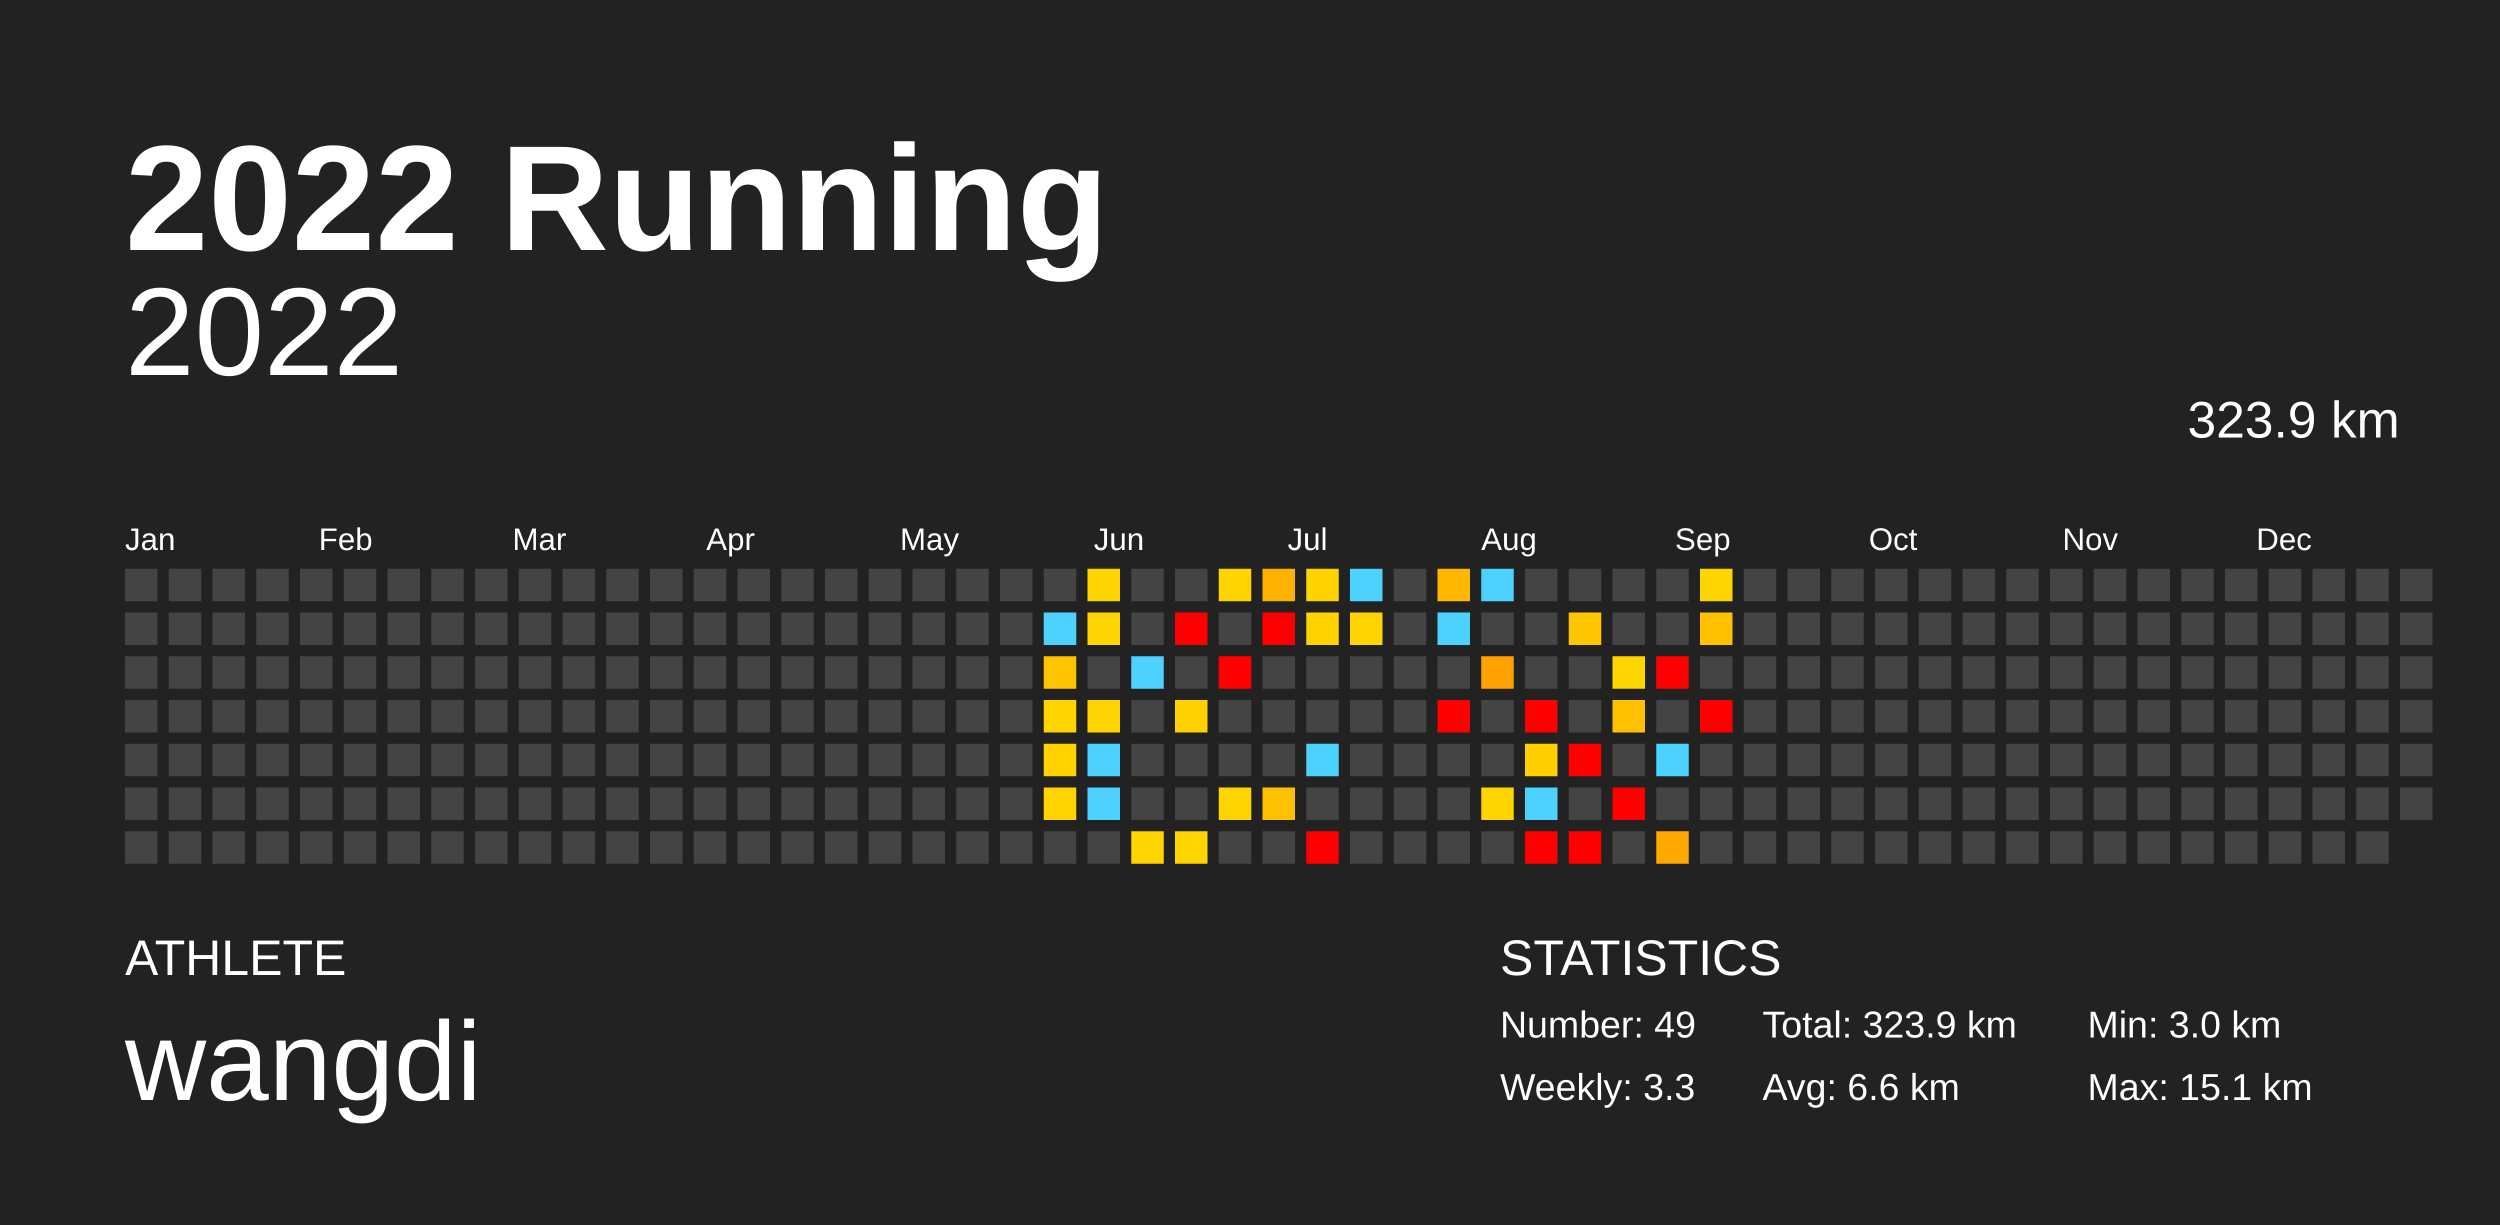
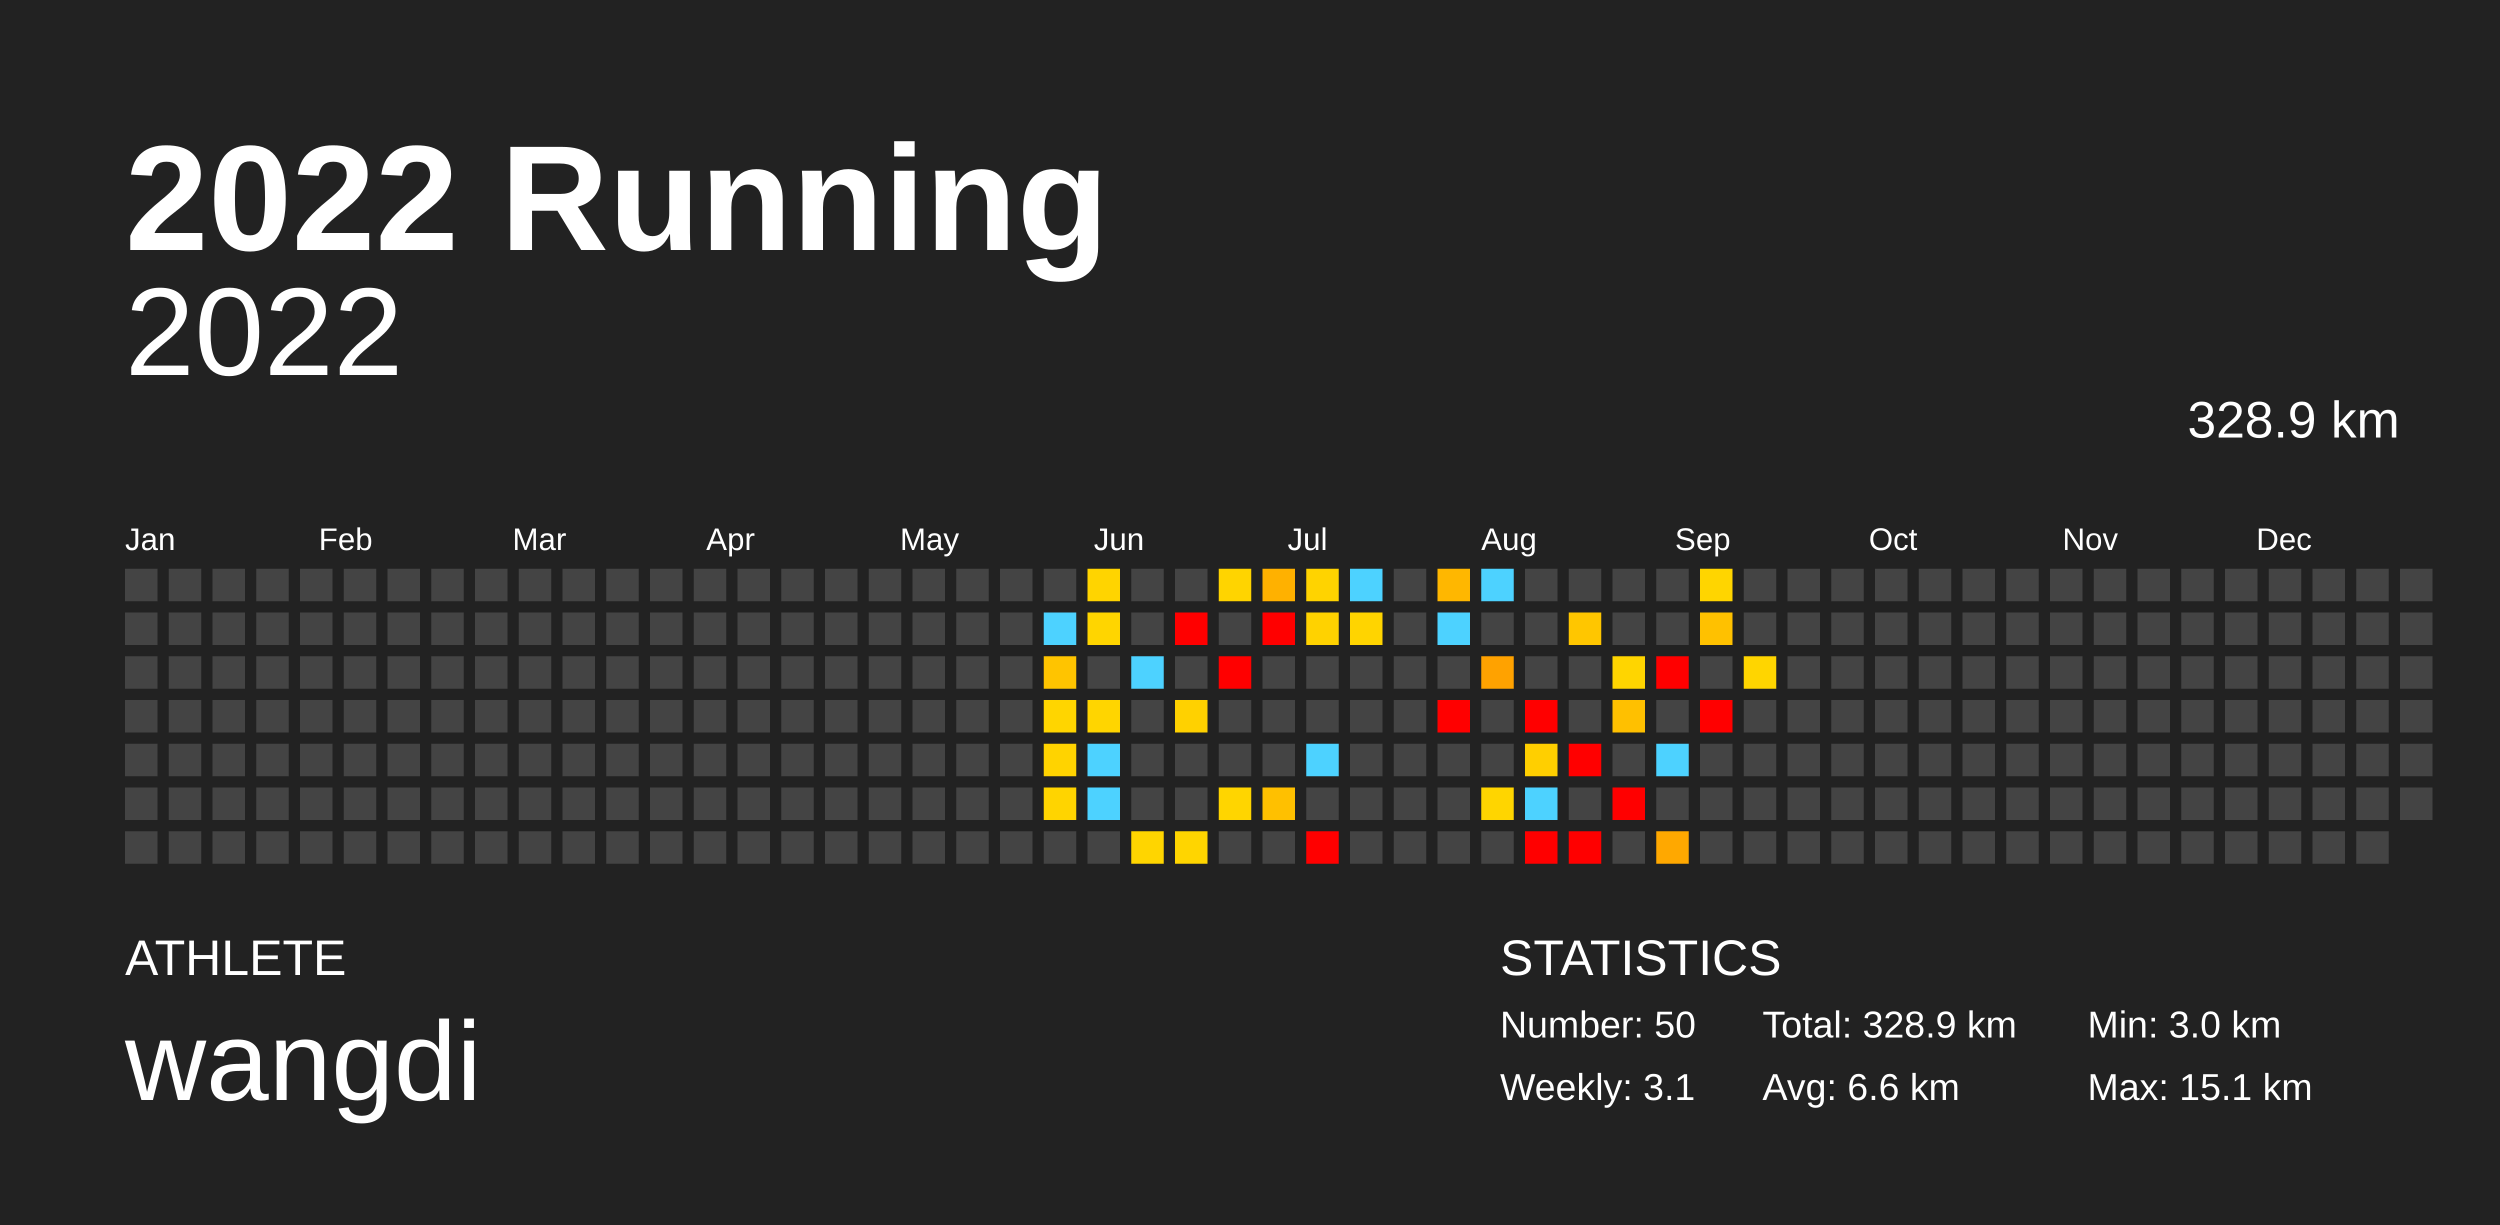
<svg xmlns="http://www.w3.org/2000/svg" baseProfile="full" height="98mm" version="1.1" viewBox="0,0,200,98" width="200mm">
  <defs />
  <rect fill="#222222" height="98" width="200" x="0" y="0" />
  <text fill="#FFFFFF" style="font-size:12px; font-family:Arial; font-weight:bold;" x="10" y="20">2022 Running</text>
  <text fill="#FFFFFF" style="font-size:4px; font-family:Arial" x="10" y="78">ATHLETE</text>
  <text fill="#FFFFFF" style="font-size:9px; font-family:Arial" x="10" y="88">wangdi</text>
  <text fill="#FFFFFF" style="font-size:4px; font-family:Arial" x="120" y="78">STATISTICS</text>
-   <text fill="#FFFFFF" style="font-size:3px; font-family:Arial" x="120" y="83">Number: 49</text>
-   <text fill="#FFFFFF" style="font-size:3px; font-family:Arial" x="120" y="88">Weekly: 3.3</text>
-   <text fill="#FFFFFF" style="font-size:3px; font-family:Arial" x="141" y="83">Total: 323.9 km</text>
+   <text fill="#FFFFFF" style="font-size:3px; font-family:Arial" x="120" y="83">Number: 50</text>
+   <text fill="#FFFFFF" style="font-size:3px; font-family:Arial" x="120" y="88">Weekly: 3.1</text>
+   <text fill="#FFFFFF" style="font-size:3px; font-family:Arial" x="141" y="83">Total: 328.9 km</text>
  <text fill="#FFFFFF" style="font-size:3px; font-family:Arial" x="141" y="88">Avg: 6.6 km</text>
  <text fill="#FFFFFF" style="font-size:3px; font-family:Arial" x="167" y="83">Min: 3.0 km</text>
  <text fill="#FFFFFF" style="font-size:3px; font-family:Arial" x="167" y="88">Max: 15.1 km</text>
  <text alignment-baseline="hanging" fill="#FFFFFF" style="font-size:10.0px; font-family:Arial;" x="10" y="30">2022</text>
-   <text alignment-baseline="hanging" fill="#FFFFFF" style="font-size:4.125px; font-family:Arial;" x="175" y="35">323.9 km</text>
+   <text alignment-baseline="hanging" fill="#FFFFFF" style="font-size:4.125px; font-family:Arial;" x="175" y="35">328.9 km</text>
  <text fill="#FFFFFF" style="font-size:2.5px; font-family:Arial" x="10.0" y="44">Jan</text>
  <text fill="#FFFFFF" style="font-size:2.5px; font-family:Arial" x="25.5" y="44">Feb</text>
  <text fill="#FFFFFF" style="font-size:2.5px; font-family:Arial" x="41.0" y="44">Mar</text>
  <text fill="#FFFFFF" style="font-size:2.5px; font-family:Arial" x="56.5" y="44">Apr</text>
  <text fill="#FFFFFF" style="font-size:2.5px; font-family:Arial" x="72.0" y="44">May</text>
  <text fill="#FFFFFF" style="font-size:2.5px; font-family:Arial" x="87.5" y="44">Jun</text>
  <text fill="#FFFFFF" style="font-size:2.5px; font-family:Arial" x="103.0" y="44">Jul</text>
  <text fill="#FFFFFF" style="font-size:2.5px; font-family:Arial" x="118.5" y="44">Aug</text>
  <text fill="#FFFFFF" style="font-size:2.5px; font-family:Arial" x="134.0" y="44">Sep</text>
  <text fill="#FFFFFF" style="font-size:2.5px; font-family:Arial" x="149.5" y="44">Oct</text>
  <text fill="#FFFFFF" style="font-size:2.5px; font-family:Arial" x="165.0" y="44">Nov</text>
  <text fill="#FFFFFF" style="font-size:2.5px; font-family:Arial" x="180.5" y="44">Dec</text>
  <rect fill="#444444" height="2.6" width="2.6" x="10.0" y="45.5" />
  <rect fill="#444444" height="2.6" width="2.6" x="10.0" y="49.0" />
  <rect fill="#444444" height="2.6" width="2.6" x="10.0" y="52.5" />
  <rect fill="#444444" height="2.6" width="2.6" x="10.0" y="56.0" />
  <rect fill="#444444" height="2.6" width="2.6" x="10.0" y="59.5" />
  <rect fill="#444444" height="2.6" width="2.6" x="10.0" y="63.0" />
  <rect fill="#444444" height="2.6" width="2.6" x="10.0" y="66.5" />
  <rect fill="#444444" height="2.6" width="2.6" x="13.5" y="45.5" />
  <rect fill="#444444" height="2.6" width="2.6" x="13.5" y="49.0" />
  <rect fill="#444444" height="2.6" width="2.6" x="13.5" y="52.5" />
  <rect fill="#444444" height="2.6" width="2.6" x="13.5" y="56.0" />
  <rect fill="#444444" height="2.6" width="2.6" x="13.5" y="59.5" />
  <rect fill="#444444" height="2.6" width="2.6" x="13.5" y="63.0" />
  <rect fill="#444444" height="2.6" width="2.6" x="13.5" y="66.5" />
  <rect fill="#444444" height="2.6" width="2.6" x="17.0" y="45.5" />
  <rect fill="#444444" height="2.6" width="2.6" x="17.0" y="49.0" />
  <rect fill="#444444" height="2.6" width="2.6" x="17.0" y="52.5" />
  <rect fill="#444444" height="2.6" width="2.6" x="17.0" y="56.0" />
  <rect fill="#444444" height="2.6" width="2.6" x="17.0" y="59.5" />
  <rect fill="#444444" height="2.6" width="2.6" x="17.0" y="63.0" />
  <rect fill="#444444" height="2.6" width="2.6" x="17.0" y="66.5" />
  <rect fill="#444444" height="2.6" width="2.6" x="20.5" y="45.5" />
  <rect fill="#444444" height="2.6" width="2.6" x="20.5" y="49.0" />
  <rect fill="#444444" height="2.6" width="2.6" x="20.5" y="52.5" />
  <rect fill="#444444" height="2.6" width="2.6" x="20.5" y="56.0" />
  <rect fill="#444444" height="2.6" width="2.6" x="20.5" y="59.5" />
  <rect fill="#444444" height="2.6" width="2.6" x="20.5" y="63.0" />
  <rect fill="#444444" height="2.6" width="2.6" x="20.5" y="66.5" />
  <rect fill="#444444" height="2.6" width="2.6" x="24.0" y="45.5" />
  <rect fill="#444444" height="2.6" width="2.6" x="24.0" y="49.0" />
  <rect fill="#444444" height="2.6" width="2.6" x="24.0" y="52.5" />
  <rect fill="#444444" height="2.6" width="2.6" x="24.0" y="56.0" />
  <rect fill="#444444" height="2.6" width="2.6" x="24.0" y="59.5" />
  <rect fill="#444444" height="2.6" width="2.6" x="24.0" y="63.0" />
  <rect fill="#444444" height="2.6" width="2.6" x="24.0" y="66.5" />
  <rect fill="#444444" height="2.6" width="2.6" x="27.5" y="45.5" />
  <rect fill="#444444" height="2.6" width="2.6" x="27.5" y="49.0" />
  <rect fill="#444444" height="2.6" width="2.6" x="27.5" y="52.5" />
  <rect fill="#444444" height="2.6" width="2.6" x="27.5" y="56.0" />
  <rect fill="#444444" height="2.6" width="2.6" x="27.5" y="59.5" />
  <rect fill="#444444" height="2.6" width="2.6" x="27.5" y="63.0" />
  <rect fill="#444444" height="2.6" width="2.6" x="27.5" y="66.5" />
  <rect fill="#444444" height="2.6" width="2.6" x="31.0" y="45.5" />
  <rect fill="#444444" height="2.6" width="2.6" x="31.0" y="49.0" />
  <rect fill="#444444" height="2.6" width="2.6" x="31.0" y="52.5" />
  <rect fill="#444444" height="2.6" width="2.6" x="31.0" y="56.0" />
  <rect fill="#444444" height="2.6" width="2.6" x="31.0" y="59.5" />
  <rect fill="#444444" height="2.6" width="2.6" x="31.0" y="63.0" />
  <rect fill="#444444" height="2.6" width="2.6" x="31.0" y="66.5" />
  <rect fill="#444444" height="2.6" width="2.6" x="34.5" y="45.5" />
  <rect fill="#444444" height="2.6" width="2.6" x="34.5" y="49.0" />
  <rect fill="#444444" height="2.6" width="2.6" x="34.5" y="52.5" />
  <rect fill="#444444" height="2.6" width="2.6" x="34.5" y="56.0" />
  <rect fill="#444444" height="2.6" width="2.6" x="34.5" y="59.5" />
  <rect fill="#444444" height="2.6" width="2.6" x="34.5" y="63.0" />
  <rect fill="#444444" height="2.6" width="2.6" x="34.5" y="66.5" />
  <rect fill="#444444" height="2.6" width="2.6" x="38.0" y="45.5" />
  <rect fill="#444444" height="2.6" width="2.6" x="38.0" y="49.0" />
  <rect fill="#444444" height="2.6" width="2.6" x="38.0" y="52.5" />
  <rect fill="#444444" height="2.6" width="2.6" x="38.0" y="56.0" />
  <rect fill="#444444" height="2.6" width="2.6" x="38.0" y="59.5" />
  <rect fill="#444444" height="2.6" width="2.6" x="38.0" y="63.0" />
  <rect fill="#444444" height="2.6" width="2.6" x="38.0" y="66.5" />
  <rect fill="#444444" height="2.6" width="2.6" x="41.5" y="45.5" />
  <rect fill="#444444" height="2.6" width="2.6" x="41.5" y="49.0" />
  <rect fill="#444444" height="2.6" width="2.6" x="41.5" y="52.5" />
  <rect fill="#444444" height="2.6" width="2.6" x="41.5" y="56.0" />
  <rect fill="#444444" height="2.6" width="2.6" x="41.5" y="59.5" />
  <rect fill="#444444" height="2.6" width="2.6" x="41.5" y="63.0" />
  <rect fill="#444444" height="2.6" width="2.6" x="41.5" y="66.5" />
  <rect fill="#444444" height="2.6" width="2.6" x="45.0" y="45.5" />
  <rect fill="#444444" height="2.6" width="2.6" x="45.0" y="49.0" />
  <rect fill="#444444" height="2.6" width="2.6" x="45.0" y="52.5" />
  <rect fill="#444444" height="2.6" width="2.6" x="45.0" y="56.0" />
  <rect fill="#444444" height="2.6" width="2.6" x="45.0" y="59.5" />
  <rect fill="#444444" height="2.6" width="2.6" x="45.0" y="63.0" />
  <rect fill="#444444" height="2.6" width="2.6" x="45.0" y="66.5" />
  <rect fill="#444444" height="2.6" width="2.6" x="48.5" y="45.5" />
  <rect fill="#444444" height="2.6" width="2.6" x="48.5" y="49.0" />
  <rect fill="#444444" height="2.6" width="2.6" x="48.5" y="52.5" />
  <rect fill="#444444" height="2.6" width="2.6" x="48.5" y="56.0" />
  <rect fill="#444444" height="2.6" width="2.6" x="48.5" y="59.5" />
  <rect fill="#444444" height="2.6" width="2.6" x="48.5" y="63.0" />
  <rect fill="#444444" height="2.6" width="2.6" x="48.5" y="66.5" />
  <rect fill="#444444" height="2.6" width="2.6" x="52.0" y="45.5" />
  <rect fill="#444444" height="2.6" width="2.6" x="52.0" y="49.0" />
  <rect fill="#444444" height="2.6" width="2.6" x="52.0" y="52.5" />
  <rect fill="#444444" height="2.6" width="2.6" x="52.0" y="56.0" />
  <rect fill="#444444" height="2.6" width="2.6" x="52.0" y="59.5" />
  <rect fill="#444444" height="2.6" width="2.6" x="52.0" y="63.0" />
  <rect fill="#444444" height="2.6" width="2.6" x="52.0" y="66.5" />
  <rect fill="#444444" height="2.6" width="2.6" x="55.5" y="45.5" />
  <rect fill="#444444" height="2.6" width="2.6" x="55.5" y="49.0" />
  <rect fill="#444444" height="2.6" width="2.6" x="55.5" y="52.5" />
  <rect fill="#444444" height="2.6" width="2.6" x="55.5" y="56.0" />
  <rect fill="#444444" height="2.6" width="2.6" x="55.5" y="59.5" />
  <rect fill="#444444" height="2.6" width="2.6" x="55.5" y="63.0" />
  <rect fill="#444444" height="2.6" width="2.6" x="55.5" y="66.5" />
  <rect fill="#444444" height="2.6" width="2.6" x="59.0" y="45.5" />
  <rect fill="#444444" height="2.6" width="2.6" x="59.0" y="49.0" />
  <rect fill="#444444" height="2.6" width="2.6" x="59.0" y="52.5" />
  <rect fill="#444444" height="2.6" width="2.6" x="59.0" y="56.0" />
  <rect fill="#444444" height="2.6" width="2.6" x="59.0" y="59.5" />
  <rect fill="#444444" height="2.6" width="2.6" x="59.0" y="63.0" />
  <rect fill="#444444" height="2.6" width="2.6" x="59.0" y="66.5" />
  <rect fill="#444444" height="2.6" width="2.6" x="62.5" y="45.5" />
  <rect fill="#444444" height="2.6" width="2.6" x="62.5" y="49.0" />
  <rect fill="#444444" height="2.6" width="2.6" x="62.5" y="52.5" />
  <rect fill="#444444" height="2.6" width="2.6" x="62.5" y="56.0" />
  <rect fill="#444444" height="2.6" width="2.6" x="62.5" y="59.5" />
  <rect fill="#444444" height="2.6" width="2.6" x="62.5" y="63.0" />
  <rect fill="#444444" height="2.6" width="2.6" x="62.5" y="66.5" />
  <rect fill="#444444" height="2.6" width="2.6" x="66.0" y="45.5" />
  <rect fill="#444444" height="2.6" width="2.6" x="66.0" y="49.0" />
  <rect fill="#444444" height="2.6" width="2.6" x="66.0" y="52.5" />
  <rect fill="#444444" height="2.6" width="2.6" x="66.0" y="56.0" />
  <rect fill="#444444" height="2.6" width="2.6" x="66.0" y="59.5" />
  <rect fill="#444444" height="2.6" width="2.6" x="66.0" y="63.0" />
  <rect fill="#444444" height="2.6" width="2.6" x="66.0" y="66.5" />
  <rect fill="#444444" height="2.6" width="2.6" x="69.5" y="45.5" />
  <rect fill="#444444" height="2.6" width="2.6" x="69.5" y="49.0" />
  <rect fill="#444444" height="2.6" width="2.6" x="69.5" y="52.5" />
  <rect fill="#444444" height="2.6" width="2.6" x="69.5" y="56.0" />
  <rect fill="#444444" height="2.6" width="2.6" x="69.5" y="59.5" />
  <rect fill="#444444" height="2.6" width="2.6" x="69.5" y="63.0" />
  <rect fill="#444444" height="2.6" width="2.6" x="69.5" y="66.5" />
  <rect fill="#444444" height="2.6" width="2.6" x="73.0" y="45.5" />
  <rect fill="#444444" height="2.6" width="2.6" x="73.0" y="49.0" />
  <rect fill="#444444" height="2.6" width="2.6" x="73.0" y="52.5" />
  <rect fill="#444444" height="2.6" width="2.6" x="73.0" y="56.0" />
  <rect fill="#444444" height="2.6" width="2.6" x="73.0" y="59.5" />
  <rect fill="#444444" height="2.6" width="2.6" x="73.0" y="63.0" />
  <rect fill="#444444" height="2.6" width="2.6" x="73.0" y="66.5" />
  <rect fill="#444444" height="2.6" width="2.6" x="76.5" y="45.5" />
  <rect fill="#444444" height="2.6" width="2.6" x="76.5" y="49.0" />
  <rect fill="#444444" height="2.6" width="2.6" x="76.5" y="52.5" />
  <rect fill="#444444" height="2.6" width="2.6" x="76.5" y="56.0" />
  <rect fill="#444444" height="2.6" width="2.6" x="76.5" y="59.5" />
  <rect fill="#444444" height="2.6" width="2.6" x="76.5" y="63.0" />
  <rect fill="#444444" height="2.6" width="2.6" x="76.5" y="66.5" />
  <rect fill="#444444" height="2.6" width="2.6" x="80.0" y="45.5" />
  <rect fill="#444444" height="2.6" width="2.6" x="80.0" y="49.0" />
  <rect fill="#444444" height="2.6" width="2.6" x="80.0" y="52.5" />
  <rect fill="#444444" height="2.6" width="2.6" x="80.0" y="56.0" />
  <rect fill="#444444" height="2.6" width="2.6" x="80.0" y="59.5" />
  <rect fill="#444444" height="2.6" width="2.6" x="80.0" y="63.0" />
  <rect fill="#444444" height="2.6" width="2.6" x="80.0" y="66.5" />
  <rect fill="#444444" height="2.6" width="2.6" x="83.5" y="45.5" />
  <rect fill="#4dd2ff" height="2.6" width="2.6" x="83.5" y="49.0" />
  <rect fill="#ffc400" height="2.6" width="2.6" x="83.5" y="52.5" />
  <rect fill="#ffd500" height="2.6" width="2.6" x="83.5" y="56.0" />
  <rect fill="#ffd300" height="2.6" width="2.6" x="83.5" y="59.5" />
  <rect fill="#ffd400" height="2.6" width="2.6" x="83.5" y="63.0" />
  <rect fill="#444444" height="2.6" width="2.6" x="83.5" y="66.5" />
  <rect fill="#ffd400" height="2.6" width="2.6" x="87.0" y="45.5" />
  <rect fill="#ffd500" height="2.6" width="2.6" x="87.0" y="49.0" />
  <rect fill="#444444" height="2.6" width="2.6" x="87.0" y="52.5" />
  <rect fill="#ffd500" height="2.6" width="2.6" x="87.0" y="56.0" />
  <rect fill="#4dd2ff" height="2.6" width="2.6" x="87.0" y="59.5" />
  <rect fill="#4dd2ff" height="2.6" width="2.6" x="87.0" y="63.0" />
  <rect fill="#444444" height="2.6" width="2.6" x="87.0" y="66.5" />
  <rect fill="#444444" height="2.6" width="2.6" x="90.5" y="45.5" />
  <rect fill="#444444" height="2.6" width="2.6" x="90.5" y="49.0" />
  <rect fill="#4dd2ff" height="2.6" width="2.6" x="90.5" y="52.5" />
  <rect fill="#444444" height="2.6" width="2.6" x="90.5" y="56.0" />
  <rect fill="#444444" height="2.6" width="2.6" x="90.5" y="59.5" />
  <rect fill="#444444" height="2.6" width="2.6" x="90.5" y="63.0" />
  <rect fill="#ffd500" height="2.6" width="2.6" x="90.5" y="66.5" />
  <rect fill="#444444" height="2.6" width="2.6" x="94.0" y="45.5" />
  <rect fill="red" height="2.6" width="2.6" x="94.0" y="49.0" />
  <rect fill="#444444" height="2.6" width="2.6" x="94.0" y="52.5" />
  <rect fill="#ffd100" height="2.6" width="2.6" x="94.0" y="56.0" />
  <rect fill="#444444" height="2.6" width="2.6" x="94.0" y="59.5" />
  <rect fill="#444444" height="2.6" width="2.6" x="94.0" y="63.0" />
  <rect fill="#ffd500" height="2.6" width="2.6" x="94.0" y="66.5" />
  <rect fill="#ffd400" height="2.6" width="2.6" x="97.5" y="45.5" />
  <rect fill="#444444" height="2.6" width="2.6" x="97.5" y="49.0" />
  <rect fill="red" height="2.6" width="2.6" x="97.5" y="52.5" />
  <rect fill="#444444" height="2.6" width="2.6" x="97.5" y="56.0" />
  <rect fill="#444444" height="2.6" width="2.6" x="97.5" y="59.5" />
  <rect fill="#ffd500" height="2.6" width="2.6" x="97.5" y="63.0" />
  <rect fill="#444444" height="2.6" width="2.6" x="97.5" y="66.5" />
  <rect fill="#ffb100" height="2.6" width="2.6" x="101.0" y="45.5" />
  <rect fill="red" height="2.6" width="2.6" x="101.0" y="49.0" />
  <rect fill="#444444" height="2.6" width="2.6" x="101.0" y="52.5" />
  <rect fill="#444444" height="2.6" width="2.6" x="101.0" y="56.0" />
  <rect fill="#444444" height="2.6" width="2.6" x="101.0" y="59.5" />
  <rect fill="#ffc000" height="2.6" width="2.6" x="101.0" y="63.0" />
  <rect fill="#444444" height="2.6" width="2.6" x="101.0" y="66.5" />
  <rect fill="#ffd300" height="2.6" width="2.6" x="104.5" y="45.5" />
  <rect fill="#ffd200" height="2.6" width="2.6" x="104.5" y="49.0" />
  <rect fill="#444444" height="2.6" width="2.6" x="104.5" y="52.5" />
  <rect fill="#444444" height="2.6" width="2.6" x="104.5" y="56.0" />
  <rect fill="#4dd2ff" height="2.6" width="2.6" x="104.5" y="59.5" />
  <rect fill="#444444" height="2.6" width="2.6" x="104.5" y="63.0" />
  <rect fill="red" height="2.6" width="2.6" x="104.5" y="66.5" />
  <rect fill="#4dd2ff" height="2.6" width="2.6" x="108.0" y="45.5" />
  <rect fill="#ffd400" height="2.6" width="2.6" x="108.0" y="49.0" />
  <rect fill="#444444" height="2.6" width="2.6" x="108.0" y="52.5" />
  <rect fill="#444444" height="2.6" width="2.6" x="108.0" y="56.0" />
  <rect fill="#444444" height="2.6" width="2.6" x="108.0" y="59.5" />
  <rect fill="#444444" height="2.6" width="2.6" x="108.0" y="63.0" />
  <rect fill="#444444" height="2.6" width="2.6" x="108.0" y="66.5" />
  <rect fill="#444444" height="2.6" width="2.6" x="111.5" y="45.5" />
  <rect fill="#444444" height="2.6" width="2.6" x="111.5" y="49.0" />
  <rect fill="#444444" height="2.6" width="2.6" x="111.5" y="52.5" />
  <rect fill="#444444" height="2.6" width="2.6" x="111.5" y="56.0" />
  <rect fill="#444444" height="2.6" width="2.6" x="111.5" y="59.5" />
  <rect fill="#444444" height="2.6" width="2.6" x="111.5" y="63.0" />
  <rect fill="#444444" height="2.6" width="2.6" x="111.5" y="66.5" />
  <rect fill="#ffb700" height="2.6" width="2.6" x="115.0" y="45.5" />
  <rect fill="#4dd2ff" height="2.6" width="2.6" x="115.0" y="49.0" />
  <rect fill="#444444" height="2.6" width="2.6" x="115.0" y="52.5" />
  <rect fill="red" height="2.6" width="2.6" x="115.0" y="56.0" />
  <rect fill="#444444" height="2.6" width="2.6" x="115.0" y="59.5" />
  <rect fill="#444444" height="2.6" width="2.6" x="115.0" y="63.0" />
  <rect fill="#444444" height="2.6" width="2.6" x="115.0" y="66.5" />
  <rect fill="#4dd2ff" height="2.6" width="2.6" x="118.5" y="45.5" />
  <rect fill="#444444" height="2.6" width="2.6" x="118.5" y="49.0" />
  <rect fill="#ffa200" height="2.6" width="2.6" x="118.5" y="52.5" />
  <rect fill="#444444" height="2.6" width="2.6" x="118.5" y="56.0" />
  <rect fill="#444444" height="2.6" width="2.6" x="118.5" y="59.5" />
  <rect fill="#ffd500" height="2.6" width="2.6" x="118.5" y="63.0" />
  <rect fill="#444444" height="2.6" width="2.6" x="118.5" y="66.5" />
  <rect fill="#444444" height="2.6" width="2.6" x="122.0" y="45.5" />
  <rect fill="#444444" height="2.6" width="2.6" x="122.0" y="49.0" />
  <rect fill="#444444" height="2.6" width="2.6" x="122.0" y="52.5" />
  <rect fill="red" height="2.6" width="2.6" x="122.0" y="56.0" />
  <rect fill="#ffcf00" height="2.6" width="2.6" x="122.0" y="59.5" />
  <rect fill="#4dd2ff" height="2.6" width="2.6" x="122.0" y="63.0" />
  <rect fill="red" height="2.6" width="2.6" x="122.0" y="66.5" />
  <rect fill="#444444" height="2.6" width="2.6" x="125.5" y="45.5" />
  <rect fill="#ffc600" height="2.6" width="2.6" x="125.5" y="49.0" />
  <rect fill="#444444" height="2.6" width="2.6" x="125.5" y="52.5" />
  <rect fill="#444444" height="2.6" width="2.6" x="125.5" y="56.0" />
  <rect fill="red" height="2.6" width="2.6" x="125.5" y="59.5" />
  <rect fill="#444444" height="2.6" width="2.6" x="125.5" y="63.0" />
  <rect fill="red" height="2.6" width="2.6" x="125.5" y="66.5" />
  <rect fill="#444444" height="2.6" width="2.6" x="129.0" y="45.5" />
  <rect fill="#444444" height="2.6" width="2.6" x="129.0" y="49.0" />
  <rect fill="#ffd500" height="2.6" width="2.6" x="129.0" y="52.5" />
  <rect fill="#ffc000" height="2.6" width="2.6" x="129.0" y="56.0" />
  <rect fill="#444444" height="2.6" width="2.6" x="129.0" y="59.5" />
  <rect fill="red" height="2.6" width="2.6" x="129.0" y="63.0" />
  <rect fill="#444444" height="2.6" width="2.6" x="129.0" y="66.5" />
  <rect fill="#444444" height="2.6" width="2.6" x="132.5" y="45.5" />
  <rect fill="#444444" height="2.6" width="2.6" x="132.5" y="49.0" />
  <rect fill="red" height="2.6" width="2.6" x="132.5" y="52.5" />
  <rect fill="#444444" height="2.6" width="2.6" x="132.5" y="56.0" />
  <rect fill="#4dd2ff" height="2.6" width="2.6" x="132.5" y="59.5" />
  <rect fill="#444444" height="2.6" width="2.6" x="132.5" y="63.0" />
  <rect fill="#ffa800" height="2.6" width="2.6" x="132.5" y="66.5" />
  <rect fill="#ffd500" height="2.6" width="2.6" x="136.0" y="45.5" />
  <rect fill="#ffc100" height="2.6" width="2.6" x="136.0" y="49.0" />
  <rect fill="#444444" height="2.6" width="2.6" x="136.0" y="52.5" />
  <rect fill="red" height="2.6" width="2.6" x="136.0" y="56.0" />
  <rect fill="#444444" height="2.6" width="2.6" x="136.0" y="59.5" />
  <rect fill="#444444" height="2.6" width="2.6" x="136.0" y="63.0" />
  <rect fill="#444444" height="2.6" width="2.6" x="136.0" y="66.5" />
  <rect fill="#444444" height="2.6" width="2.6" x="139.5" y="45.5" />
  <rect fill="#444444" height="2.6" width="2.6" x="139.5" y="49.0" />
-   <rect fill="#444444" height="2.6" width="2.6" x="139.5" y="52.5" />
+   <rect fill="#ffd500" height="2.6" width="2.6" x="139.5" y="52.5" />
  <rect fill="#444444" height="2.6" width="2.6" x="139.5" y="56.0" />
  <rect fill="#444444" height="2.6" width="2.6" x="139.5" y="59.5" />
  <rect fill="#444444" height="2.6" width="2.6" x="139.5" y="63.0" />
  <rect fill="#444444" height="2.6" width="2.6" x="139.5" y="66.5" />
  <rect fill="#444444" height="2.6" width="2.6" x="143.0" y="45.5" />
  <rect fill="#444444" height="2.6" width="2.6" x="143.0" y="49.0" />
  <rect fill="#444444" height="2.6" width="2.6" x="143.0" y="52.5" />
  <rect fill="#444444" height="2.6" width="2.6" x="143.0" y="56.0" />
  <rect fill="#444444" height="2.6" width="2.6" x="143.0" y="59.5" />
  <rect fill="#444444" height="2.6" width="2.6" x="143.0" y="63.0" />
  <rect fill="#444444" height="2.6" width="2.6" x="143.0" y="66.5" />
  <rect fill="#444444" height="2.6" width="2.6" x="146.5" y="45.5" />
  <rect fill="#444444" height="2.6" width="2.6" x="146.5" y="49.0" />
  <rect fill="#444444" height="2.6" width="2.6" x="146.5" y="52.5" />
  <rect fill="#444444" height="2.6" width="2.6" x="146.5" y="56.0" />
  <rect fill="#444444" height="2.6" width="2.6" x="146.5" y="59.5" />
  <rect fill="#444444" height="2.6" width="2.6" x="146.5" y="63.0" />
  <rect fill="#444444" height="2.6" width="2.6" x="146.5" y="66.5" />
  <rect fill="#444444" height="2.6" width="2.6" x="150.0" y="45.5" />
  <rect fill="#444444" height="2.6" width="2.6" x="150.0" y="49.0" />
  <rect fill="#444444" height="2.6" width="2.6" x="150.0" y="52.5" />
  <rect fill="#444444" height="2.6" width="2.6" x="150.0" y="56.0" />
  <rect fill="#444444" height="2.6" width="2.6" x="150.0" y="59.5" />
  <rect fill="#444444" height="2.6" width="2.6" x="150.0" y="63.0" />
  <rect fill="#444444" height="2.6" width="2.6" x="150.0" y="66.5" />
  <rect fill="#444444" height="2.6" width="2.6" x="153.5" y="45.5" />
  <rect fill="#444444" height="2.6" width="2.6" x="153.5" y="49.0" />
  <rect fill="#444444" height="2.6" width="2.6" x="153.5" y="52.5" />
  <rect fill="#444444" height="2.6" width="2.6" x="153.5" y="56.0" />
  <rect fill="#444444" height="2.6" width="2.6" x="153.5" y="59.5" />
  <rect fill="#444444" height="2.6" width="2.6" x="153.5" y="63.0" />
  <rect fill="#444444" height="2.6" width="2.6" x="153.5" y="66.5" />
  <rect fill="#444444" height="2.6" width="2.6" x="157.0" y="45.5" />
  <rect fill="#444444" height="2.6" width="2.6" x="157.0" y="49.0" />
  <rect fill="#444444" height="2.6" width="2.6" x="157.0" y="52.5" />
  <rect fill="#444444" height="2.6" width="2.6" x="157.0" y="56.0" />
  <rect fill="#444444" height="2.6" width="2.6" x="157.0" y="59.5" />
  <rect fill="#444444" height="2.6" width="2.6" x="157.0" y="63.0" />
  <rect fill="#444444" height="2.6" width="2.6" x="157.0" y="66.5" />
  <rect fill="#444444" height="2.6" width="2.6" x="160.5" y="45.5" />
  <rect fill="#444444" height="2.6" width="2.6" x="160.5" y="49.0" />
  <rect fill="#444444" height="2.6" width="2.6" x="160.5" y="52.5" />
  <rect fill="#444444" height="2.6" width="2.6" x="160.5" y="56.0" />
  <rect fill="#444444" height="2.6" width="2.6" x="160.5" y="59.5" />
  <rect fill="#444444" height="2.6" width="2.6" x="160.5" y="63.0" />
  <rect fill="#444444" height="2.6" width="2.6" x="160.5" y="66.5" />
  <rect fill="#444444" height="2.6" width="2.6" x="164.0" y="45.5" />
  <rect fill="#444444" height="2.6" width="2.6" x="164.0" y="49.0" />
  <rect fill="#444444" height="2.6" width="2.6" x="164.0" y="52.5" />
  <rect fill="#444444" height="2.6" width="2.6" x="164.0" y="56.0" />
  <rect fill="#444444" height="2.6" width="2.6" x="164.0" y="59.5" />
  <rect fill="#444444" height="2.6" width="2.6" x="164.0" y="63.0" />
  <rect fill="#444444" height="2.6" width="2.6" x="164.0" y="66.5" />
  <rect fill="#444444" height="2.6" width="2.6" x="167.5" y="45.5" />
  <rect fill="#444444" height="2.6" width="2.6" x="167.5" y="49.0" />
  <rect fill="#444444" height="2.6" width="2.6" x="167.5" y="52.5" />
  <rect fill="#444444" height="2.6" width="2.6" x="167.5" y="56.0" />
  <rect fill="#444444" height="2.6" width="2.6" x="167.5" y="59.5" />
  <rect fill="#444444" height="2.6" width="2.6" x="167.5" y="63.0" />
  <rect fill="#444444" height="2.6" width="2.6" x="167.5" y="66.5" />
  <rect fill="#444444" height="2.6" width="2.6" x="171.0" y="45.5" />
  <rect fill="#444444" height="2.6" width="2.6" x="171.0" y="49.0" />
  <rect fill="#444444" height="2.6" width="2.6" x="171.0" y="52.5" />
  <rect fill="#444444" height="2.6" width="2.6" x="171.0" y="56.0" />
  <rect fill="#444444" height="2.6" width="2.6" x="171.0" y="59.5" />
  <rect fill="#444444" height="2.6" width="2.6" x="171.0" y="63.0" />
  <rect fill="#444444" height="2.6" width="2.6" x="171.0" y="66.5" />
  <rect fill="#444444" height="2.6" width="2.6" x="174.5" y="45.5" />
  <rect fill="#444444" height="2.6" width="2.6" x="174.5" y="49.0" />
  <rect fill="#444444" height="2.6" width="2.6" x="174.5" y="52.5" />
  <rect fill="#444444" height="2.6" width="2.6" x="174.5" y="56.0" />
  <rect fill="#444444" height="2.6" width="2.6" x="174.5" y="59.5" />
  <rect fill="#444444" height="2.6" width="2.6" x="174.5" y="63.0" />
  <rect fill="#444444" height="2.6" width="2.6" x="174.5" y="66.5" />
  <rect fill="#444444" height="2.6" width="2.6" x="178.0" y="45.5" />
  <rect fill="#444444" height="2.6" width="2.6" x="178.0" y="49.0" />
  <rect fill="#444444" height="2.6" width="2.6" x="178.0" y="52.5" />
  <rect fill="#444444" height="2.6" width="2.6" x="178.0" y="56.0" />
  <rect fill="#444444" height="2.6" width="2.6" x="178.0" y="59.5" />
  <rect fill="#444444" height="2.6" width="2.6" x="178.0" y="63.0" />
  <rect fill="#444444" height="2.6" width="2.6" x="178.0" y="66.5" />
  <rect fill="#444444" height="2.6" width="2.6" x="181.5" y="45.5" />
  <rect fill="#444444" height="2.6" width="2.6" x="181.5" y="49.0" />
  <rect fill="#444444" height="2.6" width="2.6" x="181.5" y="52.5" />
  <rect fill="#444444" height="2.6" width="2.6" x="181.5" y="56.0" />
  <rect fill="#444444" height="2.6" width="2.6" x="181.5" y="59.5" />
  <rect fill="#444444" height="2.6" width="2.6" x="181.5" y="63.0" />
  <rect fill="#444444" height="2.6" width="2.6" x="181.5" y="66.5" />
  <rect fill="#444444" height="2.6" width="2.6" x="185.0" y="45.5" />
  <rect fill="#444444" height="2.6" width="2.6" x="185.0" y="49.0" />
  <rect fill="#444444" height="2.6" width="2.6" x="185.0" y="52.5" />
  <rect fill="#444444" height="2.6" width="2.6" x="185.0" y="56.0" />
  <rect fill="#444444" height="2.6" width="2.6" x="185.0" y="59.5" />
  <rect fill="#444444" height="2.6" width="2.6" x="185.0" y="63.0" />
  <rect fill="#444444" height="2.6" width="2.6" x="185.0" y="66.5" />
  <rect fill="#444444" height="2.6" width="2.6" x="188.5" y="45.5" />
  <rect fill="#444444" height="2.6" width="2.6" x="188.5" y="49.0" />
  <rect fill="#444444" height="2.6" width="2.6" x="188.5" y="52.5" />
  <rect fill="#444444" height="2.6" width="2.6" x="188.5" y="56.0" />
  <rect fill="#444444" height="2.6" width="2.6" x="188.5" y="59.5" />
  <rect fill="#444444" height="2.6" width="2.6" x="188.5" y="63.0" />
  <rect fill="#444444" height="2.6" width="2.6" x="188.5" y="66.5" />
  <rect fill="#444444" height="2.6" width="2.6" x="192.0" y="45.5" />
  <rect fill="#444444" height="2.6" width="2.6" x="192.0" y="49.0" />
  <rect fill="#444444" height="2.6" width="2.6" x="192.0" y="52.5" />
  <rect fill="#444444" height="2.6" width="2.6" x="192.0" y="56.0" />
  <rect fill="#444444" height="2.6" width="2.6" x="192.0" y="59.5" />
  <rect fill="#444444" height="2.6" width="2.6" x="192.0" y="63.0" />
</svg>
